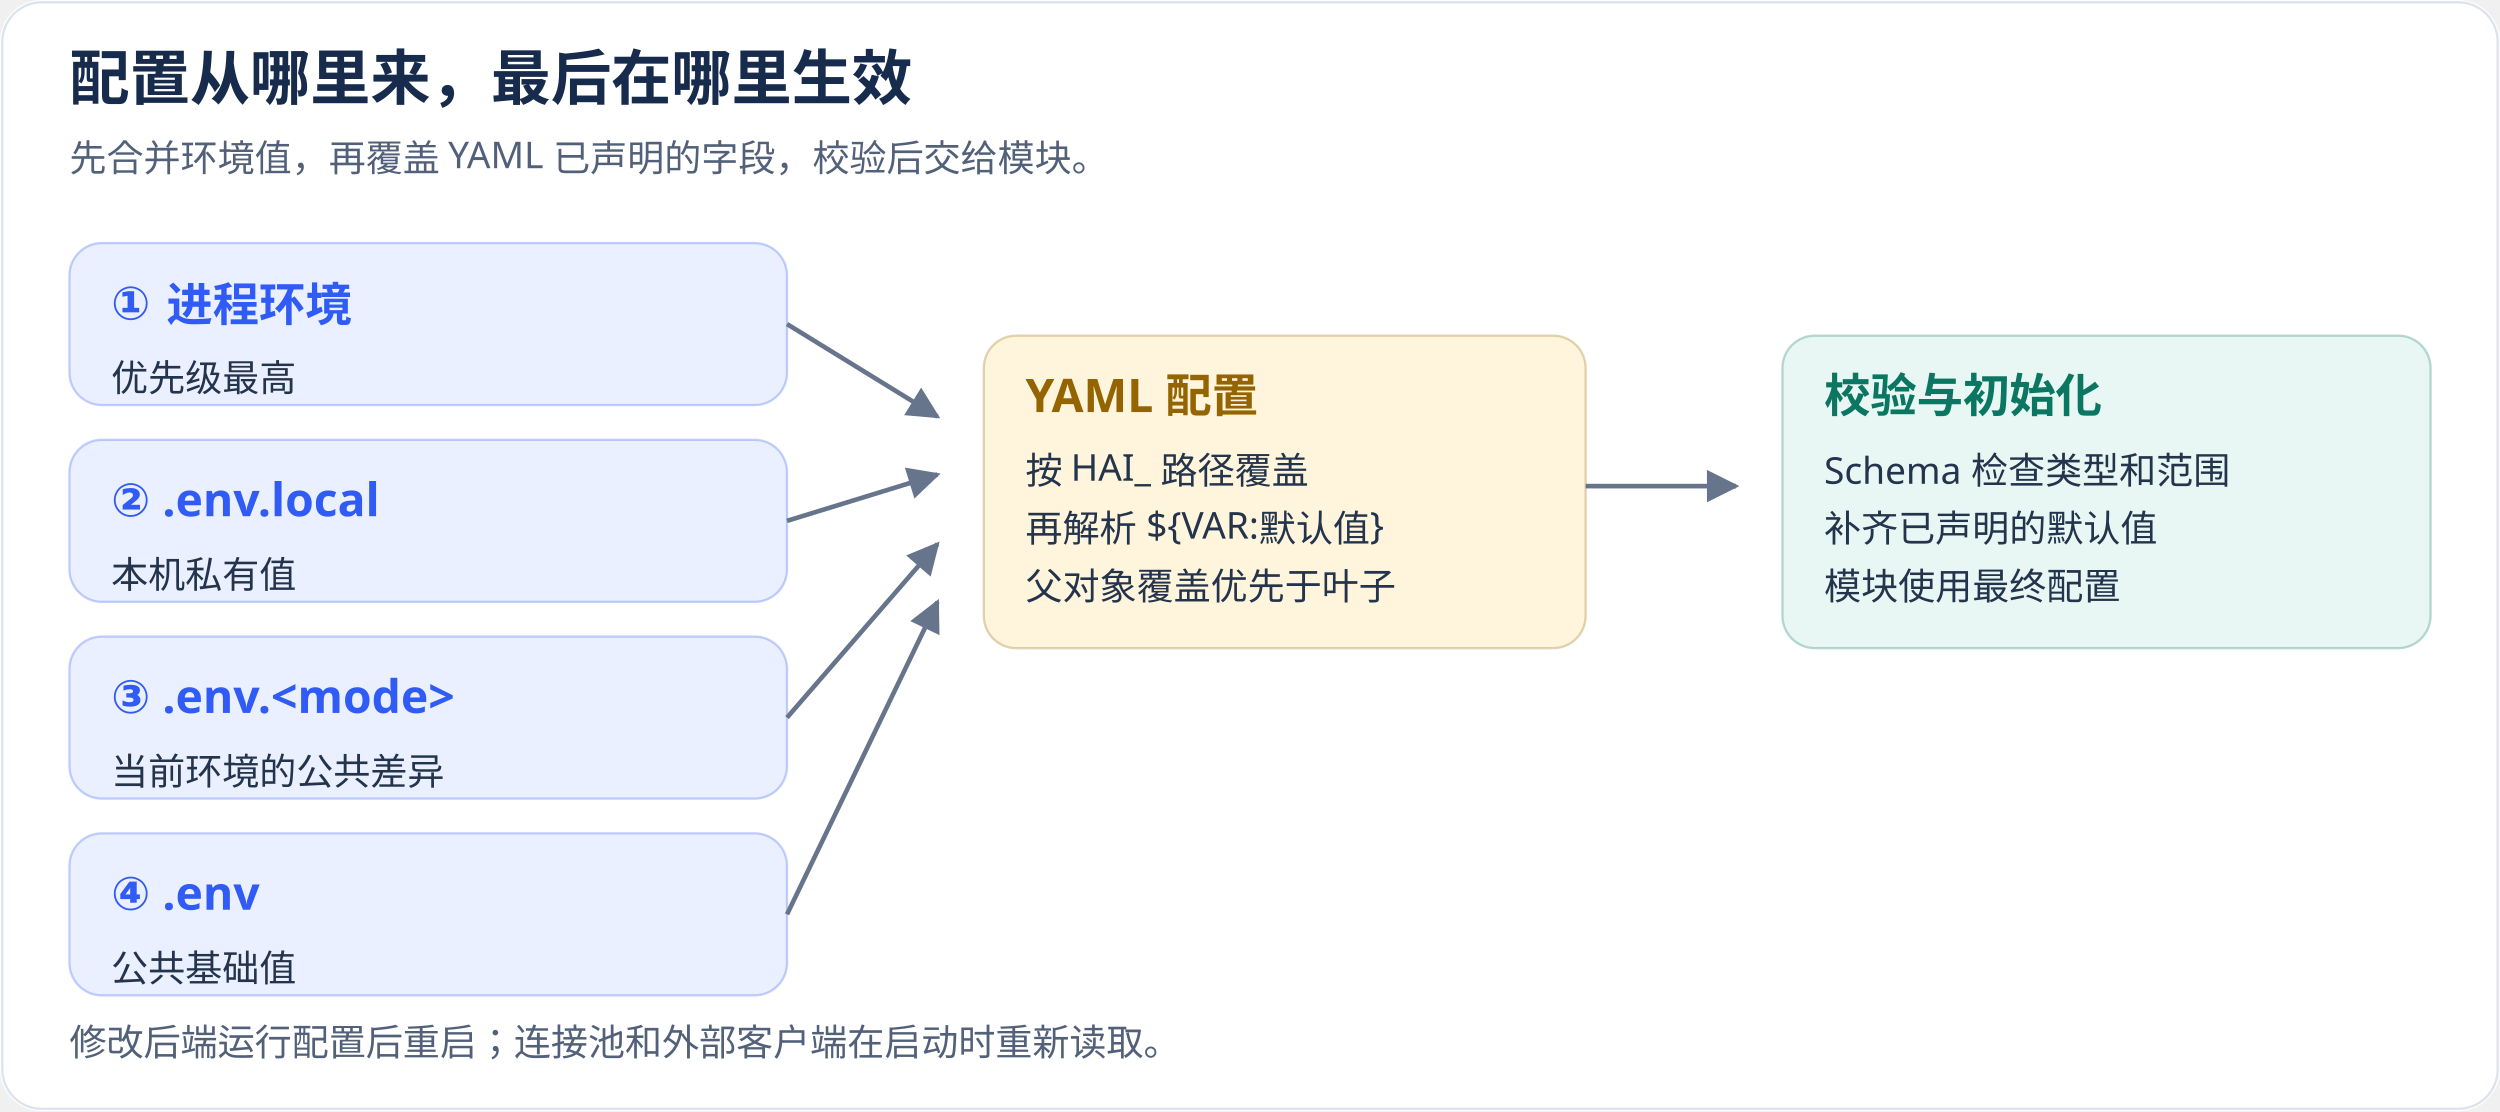
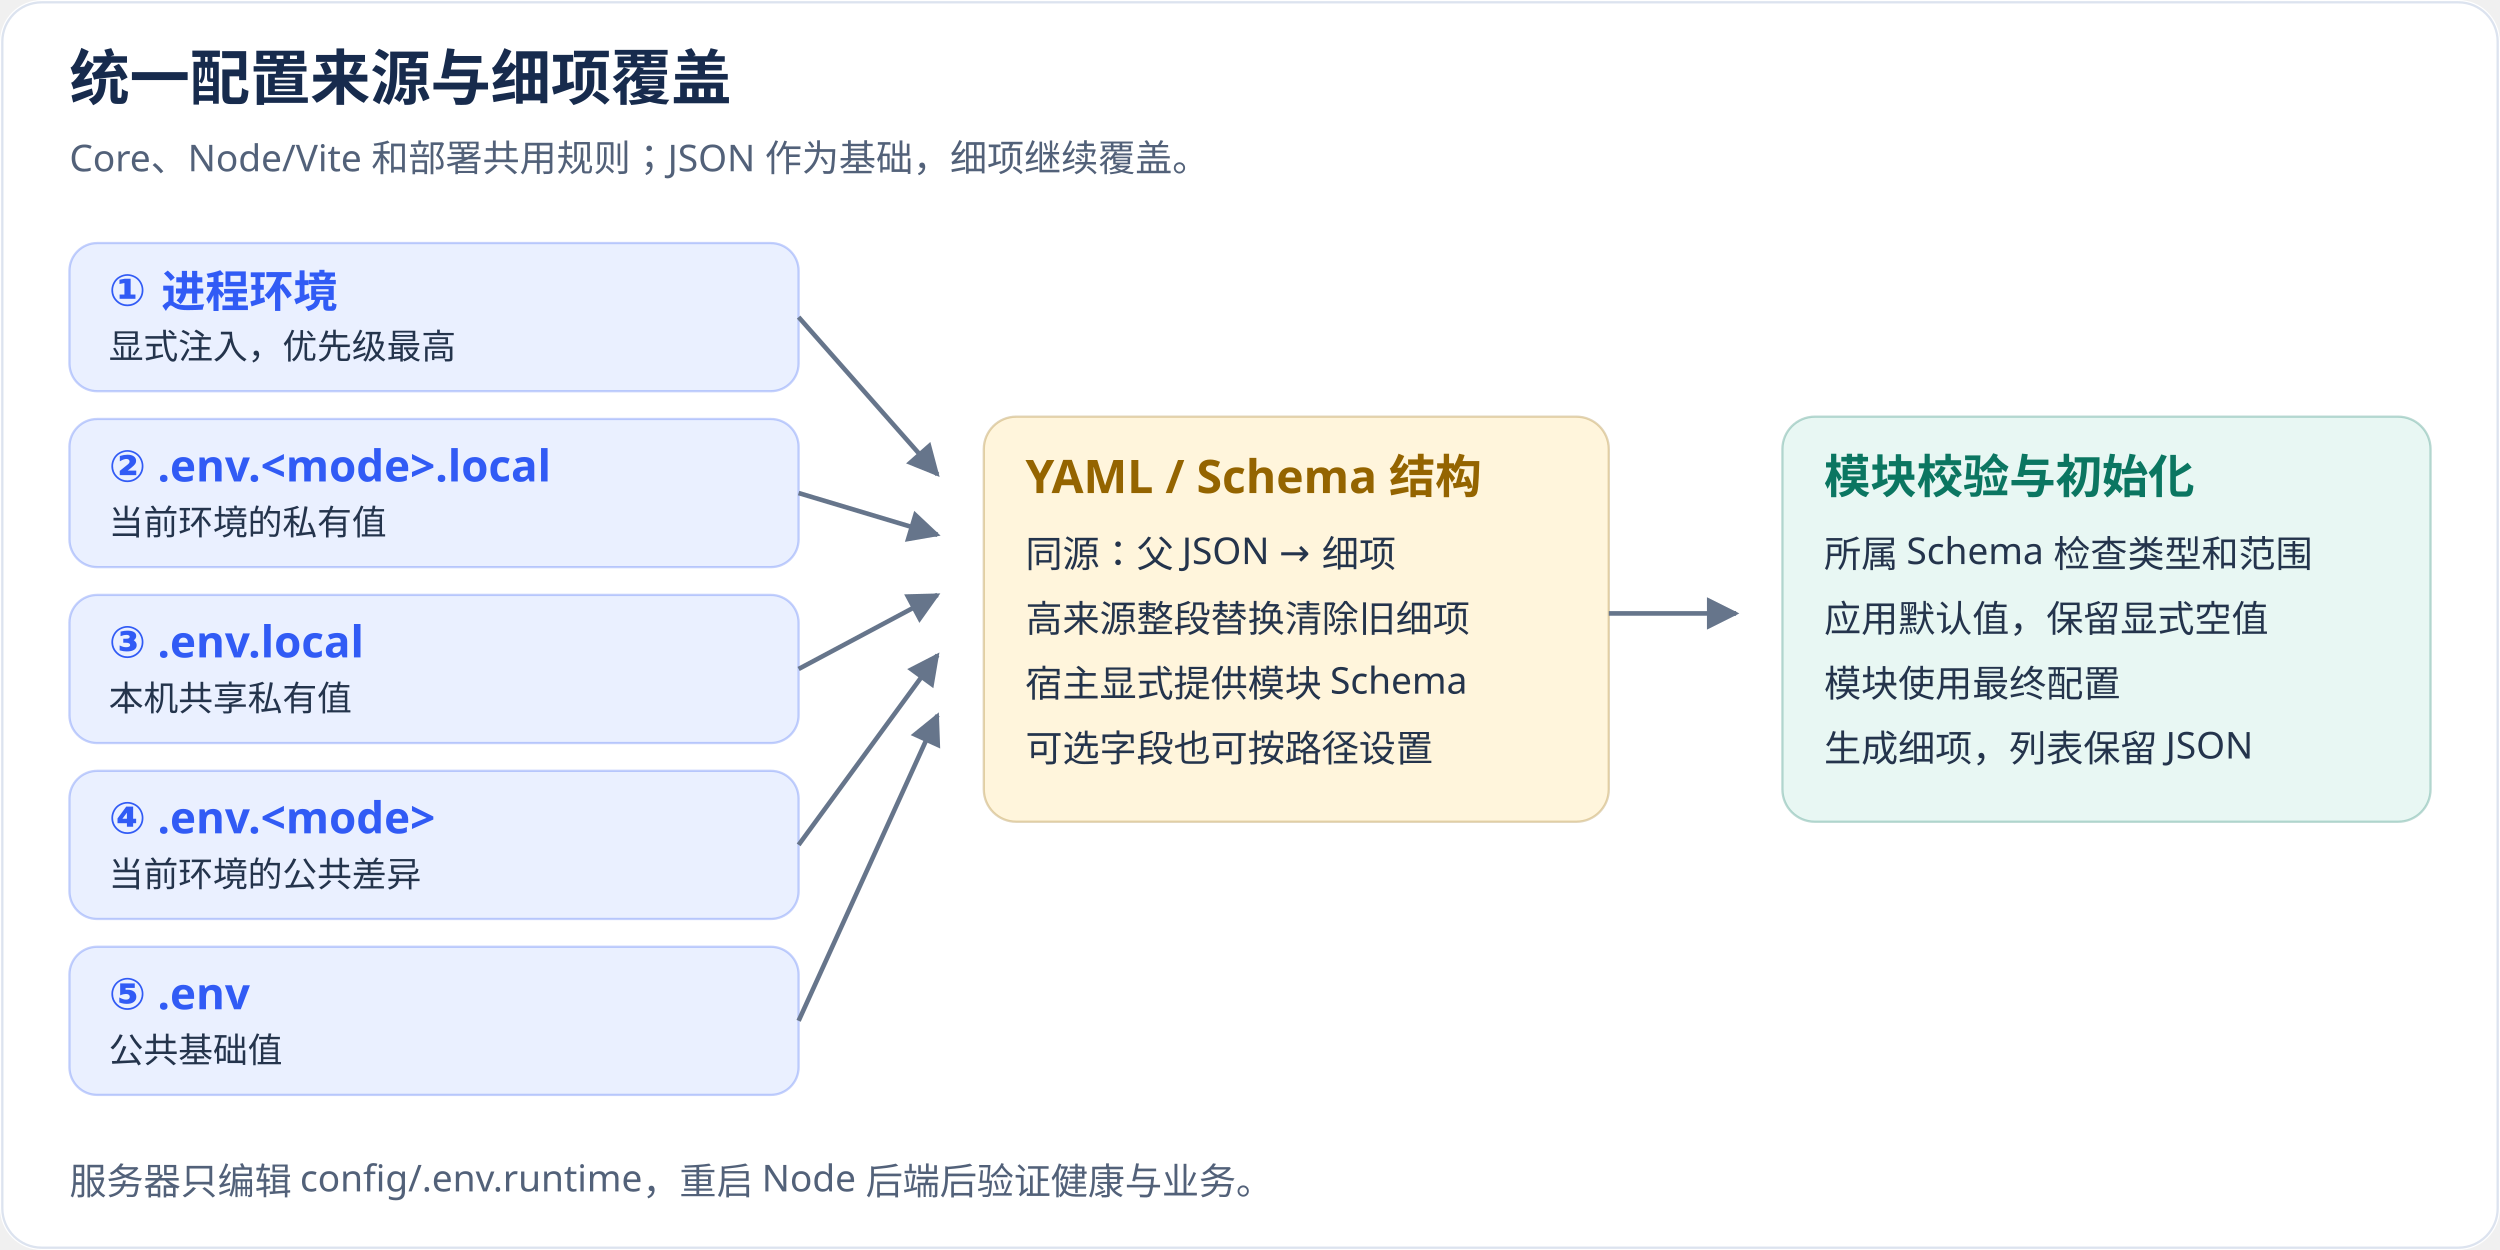
- <svg xmlns="http://www.w3.org/2000/svg" width="1080" height="480" viewBox="0 0 1080 480" role="img" aria-labelledby="title desc">
+ <svg xmlns="http://www.w3.org/2000/svg" width="1080" height="540" viewBox="0 0 1080 540" role="img" aria-labelledby="title desc">
  <defs>
    <marker id="arrow" viewBox="0 0 10 10" refX="9" refY="5" markerWidth="7" markerHeight="7" orient="auto-start-reverse">
      <path d="M0 0 L10 5 L0 10Z" fill="#66758b" />
    </marker>
  </defs>
  <g font-family="Segoe UI,Microsoft YaHei,sans-serif">
-     <rect width="1080" height="480" rx="18" fill="#fff" />
-     <rect x="1" y="1" width="1078" height="478" rx="17" fill="none" stroke="#dce3ef" />
-     <text x="30" y="43" font-size="26" fill="#172b4d" text-anchor="start" font-weight="700">配置从哪里来，最后在哪里生效</text>
-     <text x="30" y="74" font-size="16" fill="#526179" text-anchor="start" font-weight="400">先合并环境值，再覆盖 YAML 已声明的字段，校验后交给模块。</text>
-     <rect x="30" y="105" width="310" height="70" rx="14" fill="#eaf0ff" stroke="#315bf5" stroke-opacity=".28" />
-     <text x="48" y="138" font-size="20" fill="#315bf5" text-anchor="start" font-weight="650">① 进程环境</text>
-     <text x="48" y="169" font-size="16" fill="#24344c" text-anchor="start" font-weight="400">优先级最高</text>
-     <rect x="30" y="190" width="310" height="70" rx="14" fill="#eaf0ff" stroke="#315bf5" stroke-opacity=".28" />
-     <text x="48" y="223" font-size="20" fill="#315bf5" text-anchor="start" font-weight="650">② .env.local</text>
-     <text x="48" y="254" font-size="16" fill="#24344c" text-anchor="start" font-weight="400">本机私有值</text>
-     <rect x="30" y="275" width="310" height="70" rx="14" fill="#eaf0ff" stroke="#315bf5" stroke-opacity=".28" />
-     <text x="48" y="308" font-size="20" fill="#315bf5" text-anchor="start" font-weight="650">③ .env.&lt;mode&gt;</text>
-     <text x="48" y="339" font-size="16" fill="#24344c" text-anchor="start" font-weight="400">当前环境的公共差异</text>
-     <rect x="30" y="360" width="310" height="70" rx="14" fill="#eaf0ff" stroke="#315bf5" stroke-opacity=".28" />
-     <text x="48" y="393" font-size="20" fill="#315bf5" text-anchor="start" font-weight="650">④ .env</text>
-     <text x="48" y="424" font-size="16" fill="#24344c" text-anchor="start" font-weight="400">公共基础值</text>
-     <rect x="425" y="145" width="260" height="135" rx="14" fill="#fff5dc" stroke="#946400" stroke-opacity=".28" />
-     <text x="443" y="178" font-size="20" fill="#946400" text-anchor="start" font-weight="650">YAML 配置</text>
-     <text x="443" y="209" font-size="16" fill="#24344c" text-anchor="start" font-weight="400">按 HAI_ 路径覆盖</text>
-     <text x="443" y="234" font-size="16" fill="#24344c" text-anchor="start" font-weight="400">再解析 ${VAR:默认值}</text>
-     <text x="443" y="259" font-size="16" fill="#24344c" text-anchor="start" font-weight="400">父对象覆盖优先于叶子</text>
-     <rect x="770" y="145" width="280" height="135" rx="14" fill="#e8f7f3" stroke="#0b7661" stroke-opacity=".28" />
-     <text x="788" y="178" font-size="20" fill="#0b7661" text-anchor="start" font-weight="650">校验与初始化</text>
-     <text x="788" y="209" font-size="16" fill="#24344c" text-anchor="start" font-weight="400">Schema 检查类型和范围</text>
-     <text x="788" y="234" font-size="16" fill="#24344c" text-anchor="start" font-weight="400">补齐已声明的默认值</text>
-     <text x="788" y="259" font-size="16" fill="#24344c" text-anchor="start" font-weight="400">模块使用最终配置</text>
-     <path d="M340 140 L405 180" fill="none" stroke="#66758b" stroke-width="2" marker-end="url(#arrow)" />
-     <path d="M340 225 L405 205" fill="none" stroke="#66758b" stroke-width="2" marker-end="url(#arrow)" />
-     <path d="M340 310 L405 235" fill="none" stroke="#66758b" stroke-width="2" marker-end="url(#arrow)" />
-     <path d="M340 395 L405 260" fill="none" stroke="#66758b" stroke-width="2" marker-end="url(#arrow)" />
-     <path d="M685 210 L750 210" fill="none" stroke="#66758b" stroke-width="2" marker-end="url(#arrow)" />
-     <text x="30" y="456" font-size="16" fill="#526179" text-anchor="start" font-weight="400">修改后端运行配置后重启；连接池和外部客户端在启动时重新读取。</text>
+     <rect width="1080" height="540" rx="18" fill="#fff" />
+     <rect x="1" y="1" width="1078" height="538" rx="17" fill="none" stroke="#dce3ef" />
+     <text x="30" y="43" font-size="26" fill="#172b4d" font-weight="700">统一配置来源与细项覆盖</text>
+     <text x="30" y="74" font-size="16" fill="#526179">Core、Node/Vite 和部署共用规则；JSON 作为基础，细项继续覆盖。</text>
+     <rect x="30" y="105" width="315" height="64" rx="12" fill="#eaf0ff" stroke="#315bf5" stroke-opacity=".28" />
+     <text x="47" y="132" font-size="19" fill="#315bf5" font-weight="650">① 进程环境</text>
+     <text x="47" y="155" font-size="15" fill="#24344c">显式注入，优先级最高</text>
+     <path d="M345 137 L405 205" fill="none" stroke="#66758b" stroke-width="2" marker-end="url(#arrow)" />
+     <rect x="30" y="181" width="315" height="64" rx="12" fill="#eaf0ff" stroke="#315bf5" stroke-opacity=".28" />
+     <text x="47" y="208" font-size="19" fill="#315bf5" font-weight="650">② .env.&lt;mode&gt;.local</text>
+     <text x="47" y="231" font-size="15" fill="#24344c">当前环境的私有值</text>
+     <path d="M345 213 L405 231" fill="none" stroke="#66758b" stroke-width="2" marker-end="url(#arrow)" />
+     <rect x="30" y="257" width="315" height="64" rx="12" fill="#eaf0ff" stroke="#315bf5" stroke-opacity=".28" />
+     <text x="47" y="284" font-size="19" fill="#315bf5" font-weight="650">③ .env.local</text>
+     <text x="47" y="307" font-size="15" fill="#24344c">本机共享私有值</text>
+     <path d="M345 289 L405 257" fill="none" stroke="#66758b" stroke-width="2" marker-end="url(#arrow)" />
+     <rect x="30" y="333" width="315" height="64" rx="12" fill="#eaf0ff" stroke="#315bf5" stroke-opacity=".28" />
+     <text x="47" y="360" font-size="19" fill="#315bf5" font-weight="650">④ .env.&lt;mode&gt;</text>
+     <text x="47" y="383" font-size="15" fill="#24344c">当前环境的公共差异</text>
+     <path d="M345 365 L405 283" fill="none" stroke="#66758b" stroke-width="2" marker-end="url(#arrow)" />
+     <rect x="30" y="409" width="315" height="64" rx="12" fill="#eaf0ff" stroke="#315bf5" stroke-opacity=".28" />
+     <text x="47" y="436" font-size="19" fill="#315bf5" font-weight="650">⑤ .env</text>
+     <text x="47" y="459" font-size="15" fill="#24344c">公共基础值</text>
+     <path d="M345 441 L405 309" fill="none" stroke="#66758b" stroke-width="2" marker-end="url(#arrow)" />
+     <rect x="425" y="180" width="270" height="175" rx="14" fill="#fff5dc" stroke="#946400" stroke-opacity=".28" />
+     <text x="443" y="213" font-size="20" fill="#946400" font-weight="650">YAML / Schema 结构</text>
+     <text x="443" y="245" font-size="16" fill="#24344c">同源：父 JSON → 细项</text>
+     <text x="443" y="273" font-size="16" fill="#24344c">高来源整段替换清除旧细项</text>
+     <text x="443" y="301" font-size="16" fill="#24344c">宿主显式提供模块 Schema</text>
+     <text x="443" y="329" font-size="16" fill="#24344c">可选字段也可按路径设置</text>
+     <rect x="770" y="180" width="280" height="175" rx="14" fill="#e8f7f3" stroke="#0b7661" stroke-opacity=".28" />
+     <text x="788" y="213" font-size="20" fill="#0b7661" font-weight="650">模块校验与初始化</text>
+     <text x="788" y="245" font-size="16" fill="#24344c">所属 Schema 检查类型和范围</text>
+     <text x="788" y="273" font-size="16" fill="#24344c">应用默认值，保留显式空值</text>
+     <text x="788" y="301" font-size="16" fill="#24344c">模块使用最终配置</text>
+     <text x="788" y="329" font-size="16" fill="#24344c">生成细项，列表保留 JSON</text>
+     <path d="M695 265 L750 265" fill="none" stroke="#66758b" stroke-width="2" marker-end="url(#arrow)" />
+     <text x="30" y="516" font-size="16" fill="#526179">服务器只编辑 config/.env.runtime，重启 Node 后端后验证健康与业务。</text>
  </g>
</svg>
